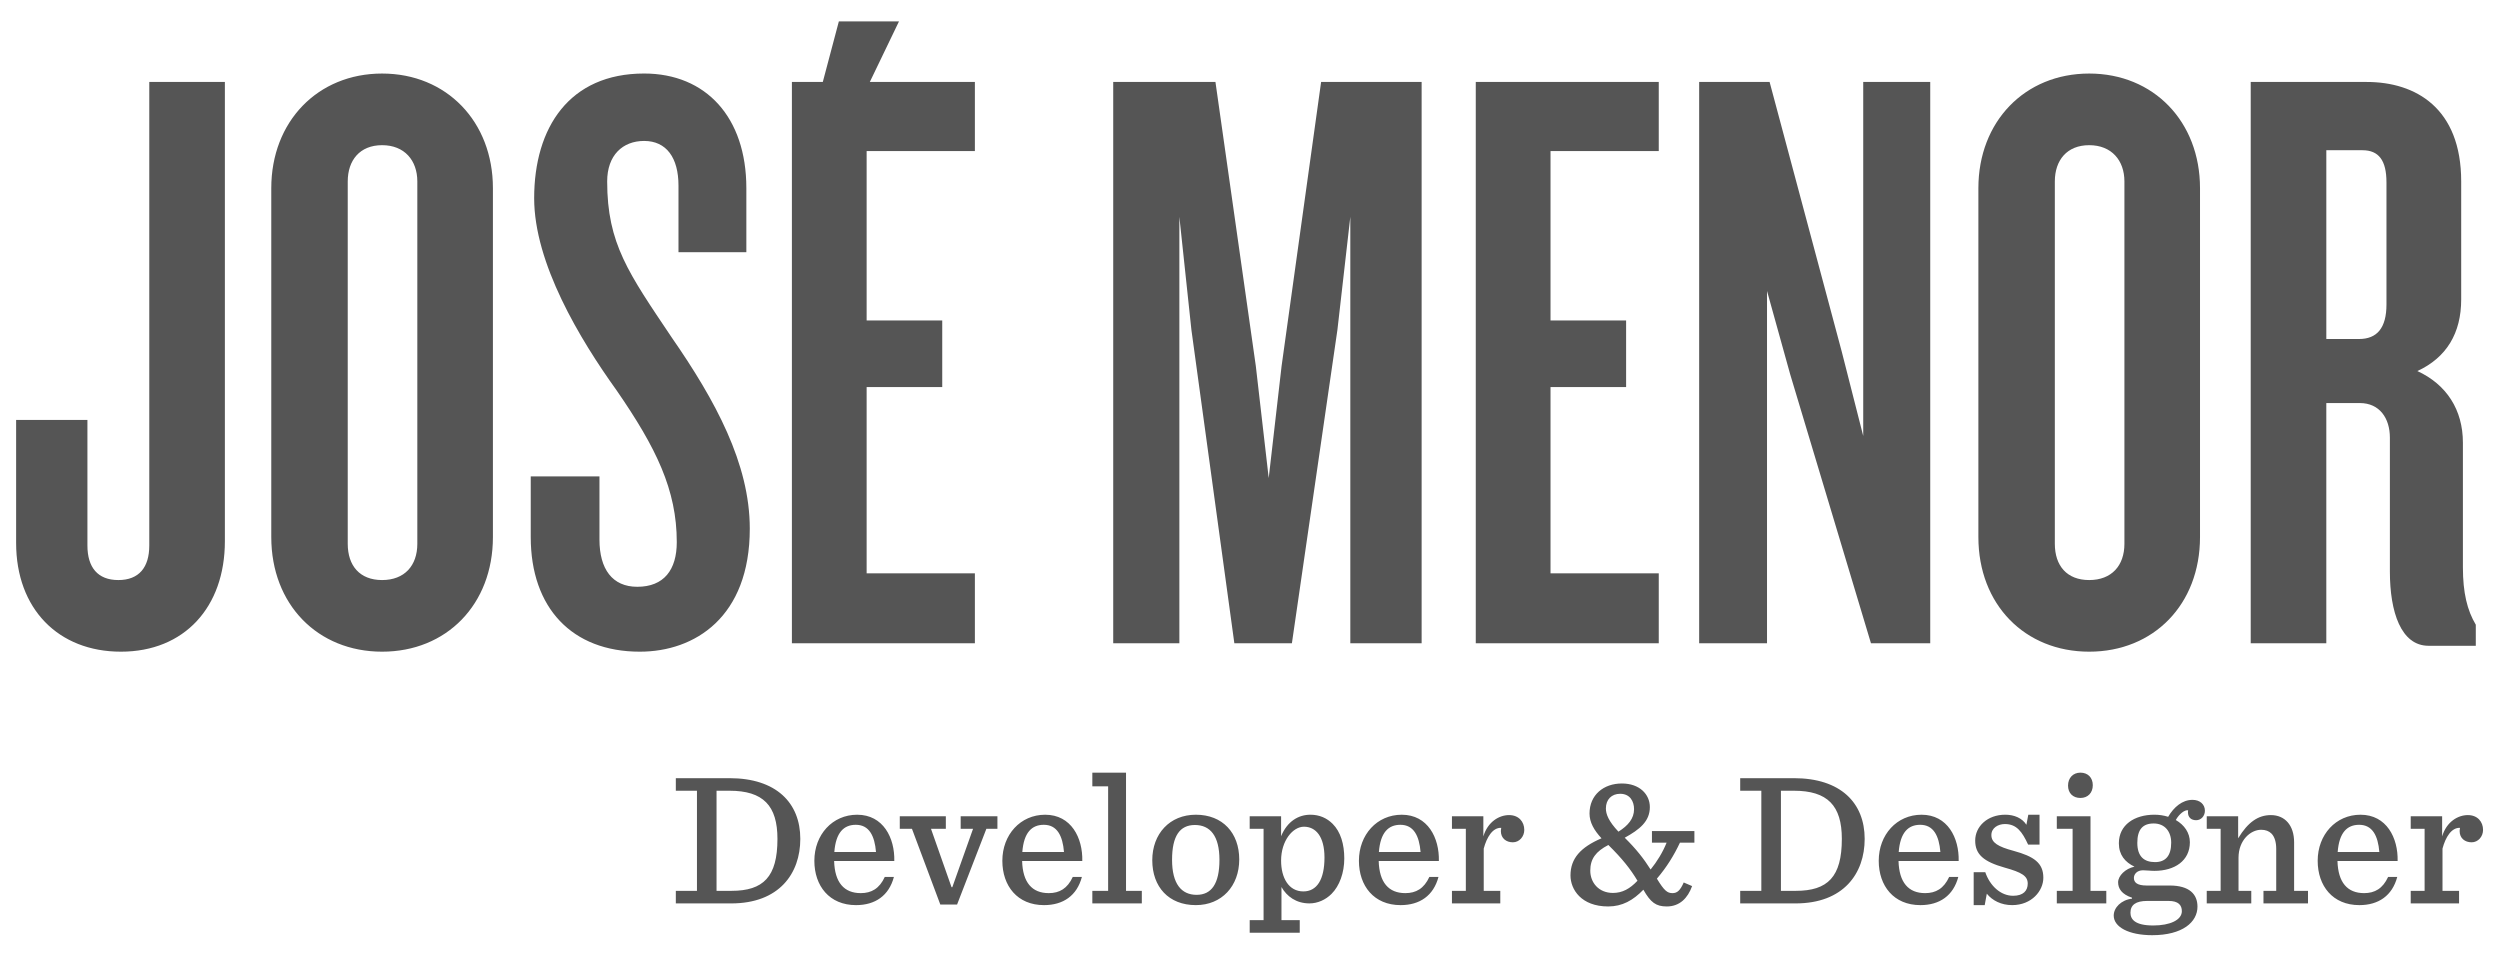
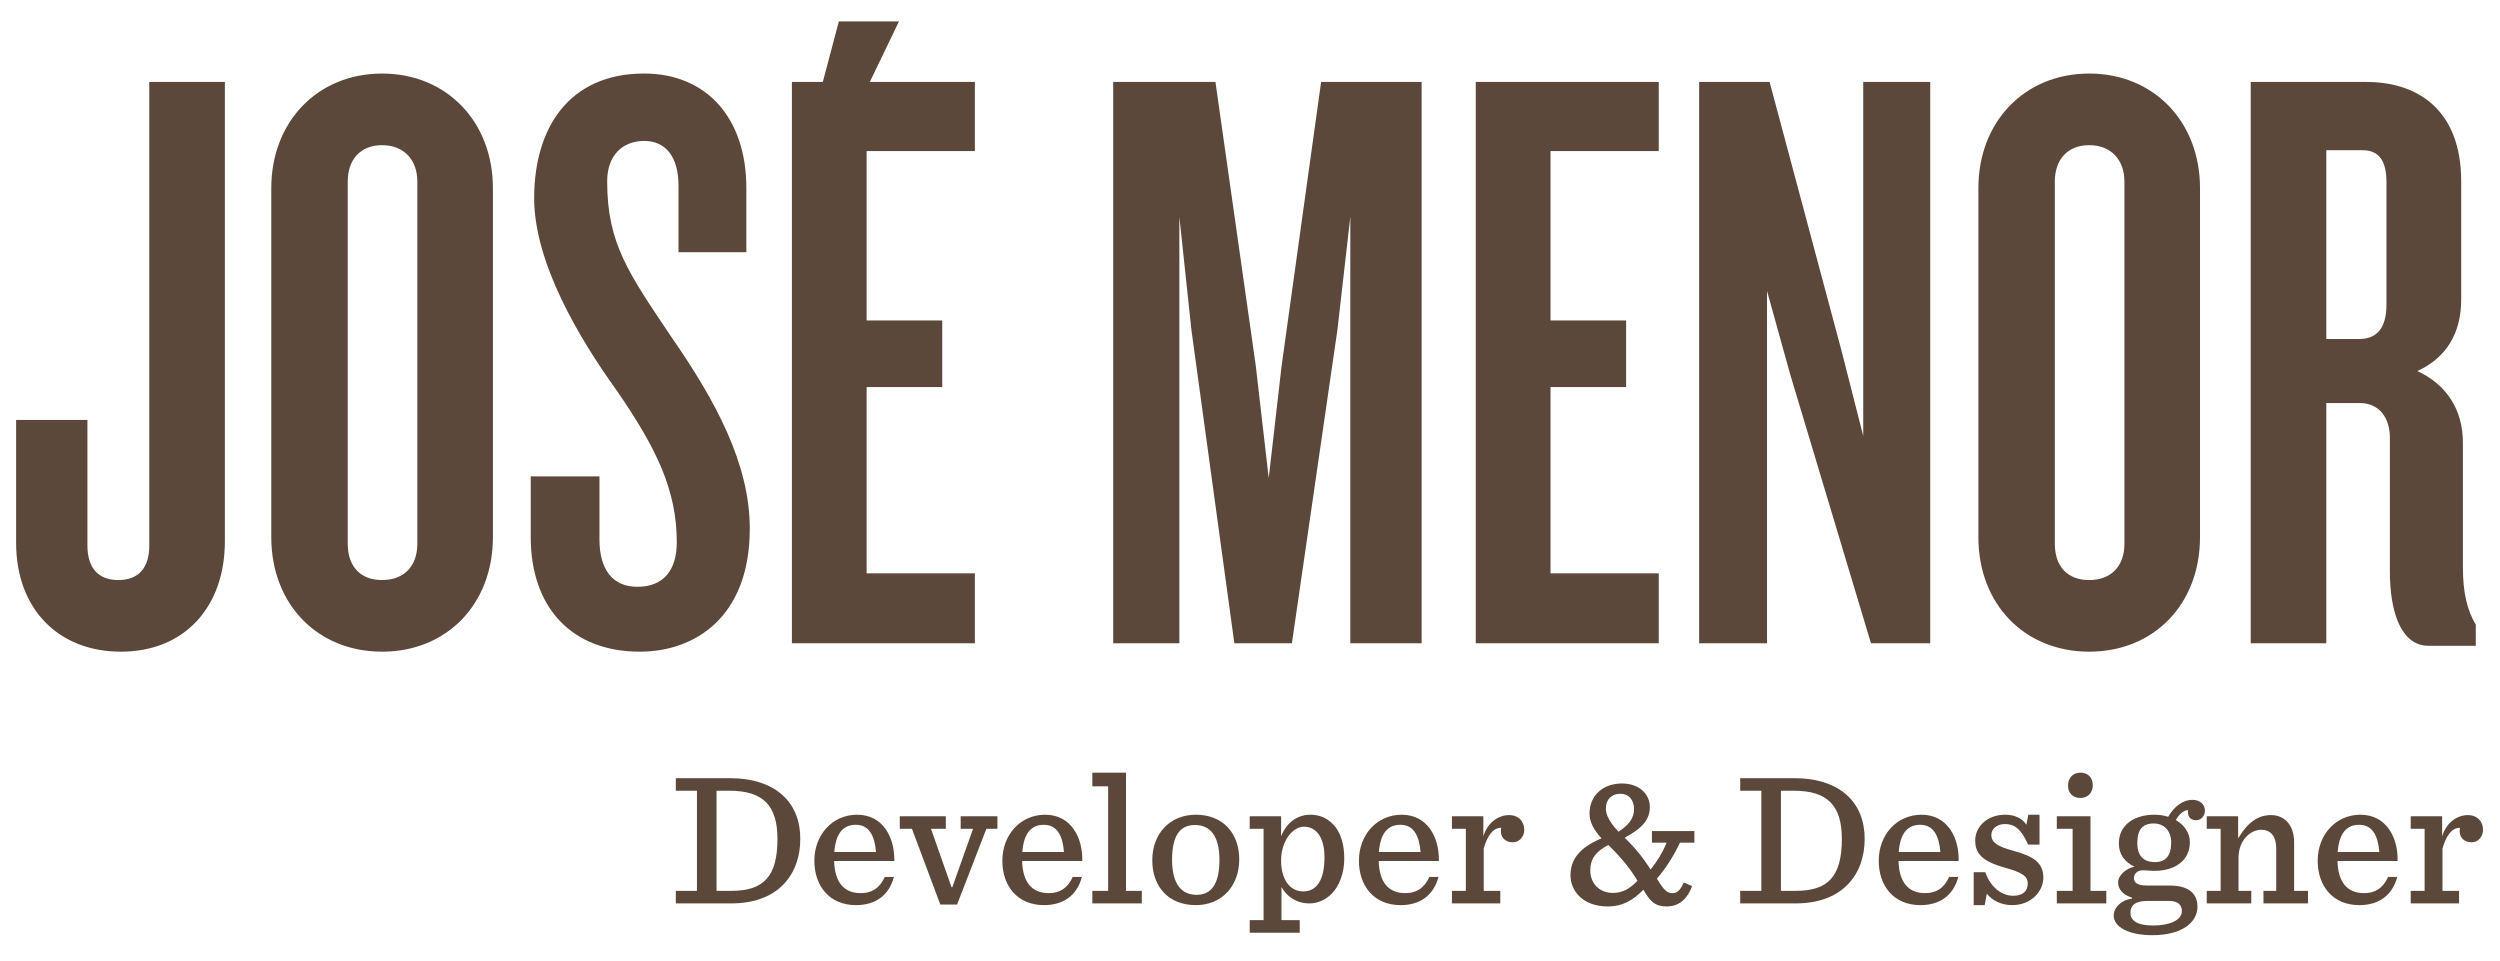
<svg xmlns="http://www.w3.org/2000/svg" version="1.1" id="Layer_1" x="0px" y="0px" width="236.5px" height="90.851px" viewBox="0 7.544 236.5 90.851" enable-background="new 0 7.544 236.5 90.851" xml:space="preserve">
-   <g fill="#555">
+   <g fill="#5C483A">
    <path d="M11.44 69.193c-5.933 0-9.915-4.065-9.915-10.284V47.268h6.745v11.88c0 2.072 0.976 3.269 2.926 3.269 1.951 0 2.926-1.196 2.926-3.269v-43.85h7.151v43.451C21.273 64.968 17.454 69.193 11.44 69.193zM36.147 69.193c-6.095 0-10.484-4.464-10.484-10.843V25.344c0-6.298 4.389-10.843 10.484-10.843S46.63 19.045 46.63 25.344V58.35C46.63 64.729 42.242 69.193 36.147 69.193zM39.479 24.706c0-1.993-1.219-3.428-3.332-3.428 -2.113 0-3.251 1.435-3.251 3.428v34.282c0 2.073 1.138 3.429 3.251 3.429 2.113 0 3.332-1.355 3.332-3.429V24.706zM60.529 69.193c-6.42 0-10.321-4.146-10.321-10.843v-5.74h6.501v5.979c0 2.791 1.219 4.465 3.576 4.465 2.519 0 3.738-1.595 3.738-4.226 0-4.943-1.951-8.93-5.689-14.351 -3.495-4.863-7.802-12.039-7.802-18.178 0-6.697 3.332-11.8 10.402-11.8 5.852 0 9.671 4.146 9.671 10.843v6.06h-6.42v-6.299c0-2.631-1.138-4.226-3.251-4.226 -2.032 0-3.495 1.355-3.495 3.827 0 5.9 2.032 8.69 6.095 14.749 4.145 5.979 7.396 11.96 7.396 18.099C70.931 65.925 65.73 69.193 60.529 69.193z" />
    <polygon points="92.224,21.836 92.224,15.298 82.285,15.298 85.043,9.57 79.355,9.57 77.837,15.298 74.914,15.298   74.914,68.396 92.224,68.396 92.224,61.779 81.984,61.779 81.984,44.159 89.136,44.159 89.136,37.861 81.984,37.861 81.984,21.836   " />
    <path d="M127.74 68.396V28.054l-1.219 10.684 -4.307 29.658h-5.445l-4.063-29.658 -1.138-10.684v40.342h-6.258V15.298h9.671l3.819 26.868 1.22 10.604 1.219-10.604 3.738-26.868h9.509v53.098H127.74zM139.608 68.396V15.298h17.311v6.538h-10.24v16.025h7.151v6.298h-7.151v17.62h10.24v6.617H139.608zM176.993 68.396l-7.639-25.433 -2.194-7.894v33.326h-6.42V15.298h6.664l6.826 25.512 2.031 7.973V15.298h6.339v53.098H176.993zM197.638 69.193c-6.095 0-10.483-4.464-10.483-10.843V25.344c0-6.298 4.389-10.843 10.483-10.843s10.483 4.544 10.483 10.843V58.35C208.121 64.729 203.732 69.193 197.638 69.193zM200.97 24.706c0-1.993-1.219-3.428-3.332-3.428s-3.251 1.435-3.251 3.428v34.282c0 2.073 1.138 3.429 3.251 3.429s3.332-1.355 3.332-3.429V24.706zM229.74 68.635c-2.601 0-3.657-3.189-3.657-7.016V48.943c0-1.834-0.975-3.27-2.844-3.27h-3.17v22.723h-7.151V15.298h10.972c4.632 0 8.939 2.471 8.939 9.408v11.162c0 3.189-1.382 5.501-4.146 6.777 2.764 1.275 4.308 3.668 4.308 6.777V61.22c0 2.393 0.406 4.066 1.219 5.422v1.993H229.74zM225.759 24.785c0-2.073-0.731-3.03-2.276-3.03h-3.413v17.859h3.089c1.706 0 2.601-1.037 2.601-3.27V24.785z" />
    <path d="M63.933 91.818h1.999v-9.471h-1.999v-1.188h5.078c4.429 0 6.698 2.341 6.698 5.744 0 3.276-1.999 6.104-6.536 6.104h-5.24V91.818zM69.19 91.818c3.025 0 4.357-1.314 4.357-4.915 0-3.151-1.351-4.556-4.537-4.556h-1.225v9.471H69.19zM78.909 88.991c0.054 2.035 0.937 3.043 2.521 3.043 1.009 0 1.765-0.432 2.269-1.53h0.864c-0.468 1.765-1.764 2.665-3.583 2.665 -2.521 0-3.942-1.818-3.942-4.195 0-2.467 1.71-4.357 4.051-4.357 2.467 0 3.565 2.197 3.511 4.375H78.909zM78.927 88.145h3.943c-0.126-1.53-0.647-2.575-1.908-2.575C79.827 85.57 79.071 86.291 78.927 88.145zM86.271 85.948h-1.152V84.76h4.357v1.188h-1.404l1.944 5.528h0.072l1.963-5.528H90.88V84.76h3.476v1.188h-1.045l-2.772 7.167h-1.585L86.271 85.948zM96.693 88.991c0.054 2.035 0.937 3.043 2.521 3.043 1.009 0 1.765-0.432 2.269-1.53h0.864c-0.468 1.765-1.764 2.665-3.583 2.665 -2.521 0-3.942-1.818-3.942-4.195 0-2.467 1.71-4.357 4.051-4.357 2.467 0 3.565 2.197 3.511 4.375H96.693zM96.711 88.145h3.943c-0.126-1.53-0.647-2.575-1.908-2.575C97.611 85.57 96.855 86.291 96.711 88.145zM103.335 91.818h1.494v-9.885h-1.494v-1.297h3.187v11.182h1.494v1.188h-4.681V91.818zM109.005 88.92c0-2.503 1.656-4.304 4.123-4.304 2.538 0 4.104 1.729 4.104 4.231 0 2.521-1.656 4.321-4.104 4.321C110.553 93.169 109.005 91.44 109.005 88.92zM115.36 88.884c0-2.269-0.882-3.295-2.322-3.295 -1.423 0-2.161 1.026-2.161 3.295s0.882 3.312 2.322 3.312C114.604 92.196 115.36 91.152 115.36 88.884zM118.22 94.591h1.314v-8.643h-1.314V84.76h2.972v1.891c0.594-1.44 1.674-2.035 2.772-2.035 0.864 0 1.566 0.324 2.106 0.864 0.756 0.757 1.099 1.927 1.099 3.277s-0.45 2.593-1.207 3.349c-0.558 0.559-1.313 0.9-2.088 0.9 -1.261 0-2.143-0.666-2.647-1.549v3.133h1.729v1.188h-4.735V94.591zM125.296 88.668c0-1.999-0.828-2.917-1.944-2.917 -1.044 0-2.16 1.314-2.16 3.205 0 1.638 0.72 2.916 2.106 2.916C124.576 91.872 125.296 90.756 125.296 88.668zM130.425 88.991c0.055 2.035 0.937 3.043 2.521 3.043 1.009 0 1.765-0.432 2.27-1.53h0.864c-0.469 1.765-1.765 2.665-3.583 2.665 -2.521 0-3.943-1.818-3.943-4.195 0-2.467 1.71-4.357 4.051-4.357 2.467 0 3.565 2.197 3.512 4.375H130.425zM130.443 88.145h3.943c-0.127-1.53-0.648-2.575-1.909-2.575C131.344 85.57 130.587 86.291 130.443 88.145zM137.354 91.818h1.314v-5.87h-1.314V84.76h2.971v1.908c0.415-1.387 1.495-2.017 2.432-2.017 0.918 0 1.44 0.63 1.44 1.404 0 0.63-0.469 1.171-1.081 1.171 -0.63 0-1.134-0.379-1.134-1.062 0-0.09 0.018-0.198 0.036-0.307 -0.811-0.036-1.369 0.883-1.657 1.963v3.997h1.566v1.188h-4.573V91.818zM160.29 86.165v1.098h-1.369c-0.558 1.188-1.242 2.305-2.179 3.403 0.702 1.152 0.99 1.368 1.477 1.368 0.433 0 0.721-0.233 1.062-1.008l0.792 0.342c-0.414 1.152-1.188 1.927-2.395 1.927 -1.026 0-1.53-0.378-2.215-1.585 -0.972 1.009-1.998 1.585-3.331 1.585 -2.538 0-3.564-1.603-3.564-2.935 0-1.603 0.954-2.665 2.935-3.512 -0.702-0.756-1.134-1.512-1.134-2.34 0-1.765 1.332-2.846 3.061-2.846 1.675 0 2.646 1.026 2.646 2.233 0 1.35-0.972 2.124-2.377 2.898 1.062 1.044 1.801 1.98 2.449 3.007 0.612-0.756 1.152-1.639 1.513-2.539h-1.387v-1.098H160.29zM154.906 90.864c-0.666-1.116-1.44-2.089-2.755-3.385 -1.188 0.612-1.711 1.314-1.711 2.431s0.792 2.106 2.143 2.106C153.483 92.016 154.186 91.62 154.906 90.864zM153.105 86.219c0.918-0.576 1.477-1.242 1.477-2.125 0-0.737-0.378-1.458-1.314-1.458 -0.811 0-1.351 0.54-1.351 1.387C151.917 84.562 152.169 85.228 153.105 86.219zM164.623 91.818h1.999v-9.471h-1.999v-1.188h5.078c4.429 0 6.697 2.341 6.697 5.744 0 3.276-1.998 6.104-6.536 6.104h-5.239V91.818zM169.881 91.818c3.024 0 4.357-1.314 4.357-4.915 0-3.151-1.351-4.556-4.537-4.556h-1.225v9.471H169.881zM179.6 88.991c0.055 2.035 0.937 3.043 2.521 3.043 1.008 0 1.764-0.432 2.269-1.53h0.864c-0.469 1.765-1.765 2.665-3.583 2.665 -2.521 0-3.943-1.818-3.943-4.195 0-2.467 1.71-4.357 4.051-4.357 2.467 0 3.565 2.197 3.511 4.375H179.6zM179.618 88.145h3.942c-0.126-1.53-0.647-2.575-1.908-2.575C180.519 85.57 179.762 86.291 179.618 88.145zM186.709 90.053h1.098c0.45 1.314 1.477 2.232 2.629 2.232 0.973 0 1.387-0.485 1.387-1.152 0-0.72-0.559-1.062-2.179-1.512 -1.98-0.559-2.791-1.242-2.791-2.557 0-1.333 1.152-2.449 2.845-2.449 0.847 0 1.603 0.324 1.999 0.954l0.18-0.954h1.062v2.827h-1.08c-0.559-1.206-1.08-1.944-2.197-1.944 -0.63 0-1.278 0.359-1.278 1.044 0 0.72 0.631 1.099 2.107 1.494 1.908 0.522 2.809 1.135 2.809 2.539 0 1.242-1.099 2.593-2.953 2.593 -1.026 0-1.872-0.433-2.395-1.08l-0.198 1.08h-1.044V90.053zM194.574 91.818h1.495v-5.87h-1.495V84.76h3.188v7.058h1.494v1.188h-4.682V91.818zM195.637 81.861c0-0.72 0.469-1.225 1.171-1.225s1.17 0.469 1.17 1.188c0 0.721-0.468 1.207-1.17 1.207S195.637 82.582 195.637 81.861zM203.811 89.927c-0.396 0-0.738-0.054-1.081-0.054 -0.576 0-0.864 0.378-0.864 0.72 0 0.433 0.307 0.721 1.207 0.721h2.179c1.891 0 2.629 0.846 2.629 1.998 0 1.459-1.405 2.701-4.286 2.701 -2.214 0-3.637-0.774-3.637-1.854 0-0.756 0.702-1.477 1.729-1.603v-0.09c-0.973-0.324-1.314-0.864-1.314-1.459 0-0.611 0.685-1.296 1.549-1.476 -0.9-0.433-1.477-1.117-1.477-2.215 0-1.729 1.458-2.701 3.367-2.701 0.45 0 0.9 0.072 1.296 0.198 0.54-0.918 1.333-1.603 2.305-1.603 0.702 0 1.171 0.432 1.171 1.026 0 0.504-0.36 0.9-0.828 0.9 -0.486 0-0.774-0.288-0.774-0.738 0-0.054 0-0.126 0.018-0.198 -0.324-0.072-0.864 0.36-1.17 0.918 0.81 0.469 1.332 1.207 1.332 2.107C207.159 88.973 205.719 89.927 203.811 89.927zM206.403 93.745c0-0.576-0.324-0.973-1.261-0.973h-2.017c-1.08 0-1.584 0.379-1.584 1.116 0 0.612 0.414 1.207 2.16 1.207C205.287 95.095 206.403 94.573 206.403 93.745zM205.395 87.262c0-1.044-0.594-1.818-1.656-1.818 -1.026 0-1.549 0.559-1.549 1.837s0.631 1.818 1.675 1.818C204.873 89.099 205.395 88.487 205.395 87.262zM208.758 91.818h1.314v-5.87h-1.314V84.76h2.971v2.088c0.937-1.548 1.909-2.196 3.098-2.196 1.314 0 2.196 0.954 2.196 2.575v4.591h1.314v1.188h-4.213v-1.188h1.206v-3.979c0-0.611-0.145-1.134-0.45-1.44 -0.234-0.233-0.558-0.359-0.973-0.359 -1.008 0-2.143 0.99-2.143 2.646v3.133h1.207v1.188h-4.214V91.818zM221.125 88.991c0.055 2.035 0.937 3.043 2.521 3.043 1.008 0 1.764-0.432 2.269-1.53h0.864c-0.469 1.765-1.765 2.665-3.583 2.665 -2.521 0-3.943-1.818-3.943-4.195 0-2.467 1.71-4.357 4.051-4.357 2.467 0 3.565 2.197 3.511 4.375H221.125zM221.144 88.145h3.942c-0.126-1.53-0.647-2.575-1.908-2.575C222.044 85.57 221.287 86.291 221.144 88.145zM228.054 91.818h1.314v-5.87h-1.314V84.76h2.972v1.908c0.414-1.387 1.494-2.017 2.431-2.017 0.918 0 1.44 0.63 1.44 1.404 0 0.63-0.469 1.171-1.081 1.171 -0.63 0-1.134-0.379-1.134-1.062 0-0.09 0.018-0.198 0.036-0.307 -0.811-0.036-1.369 0.883-1.657 1.963v3.997h1.566v1.188h-4.573V91.818z" />
  </g>
</svg>
